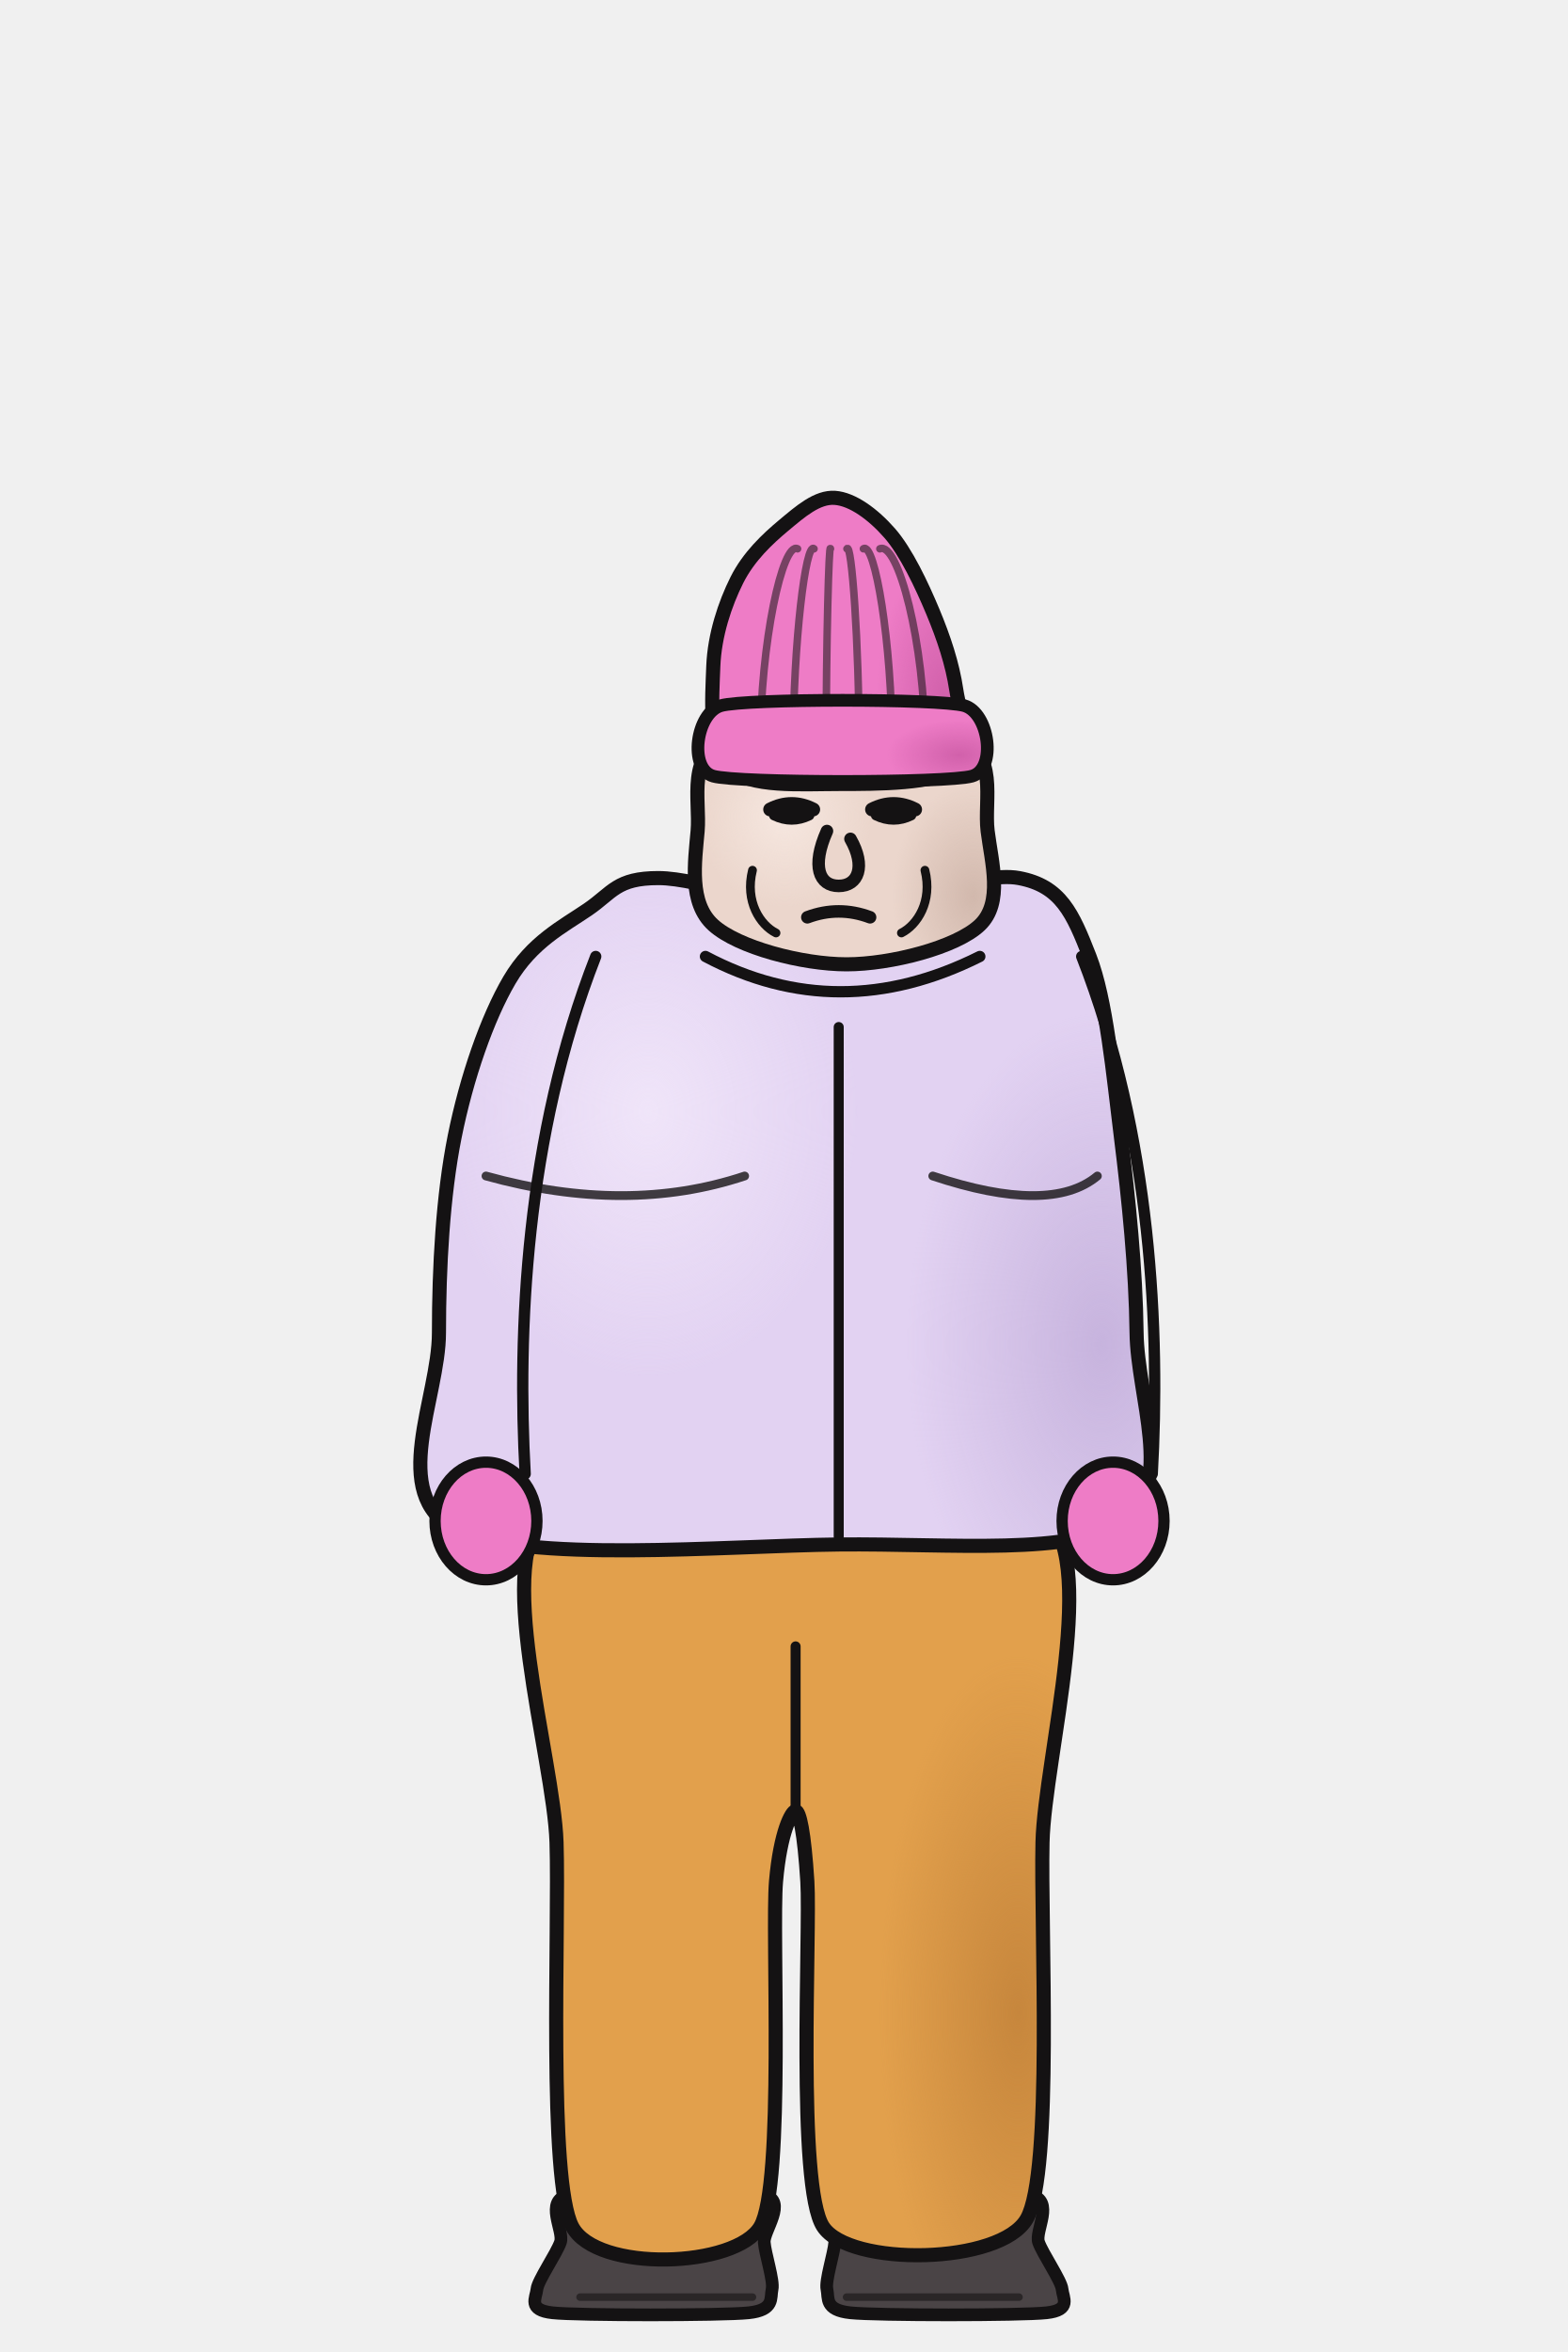
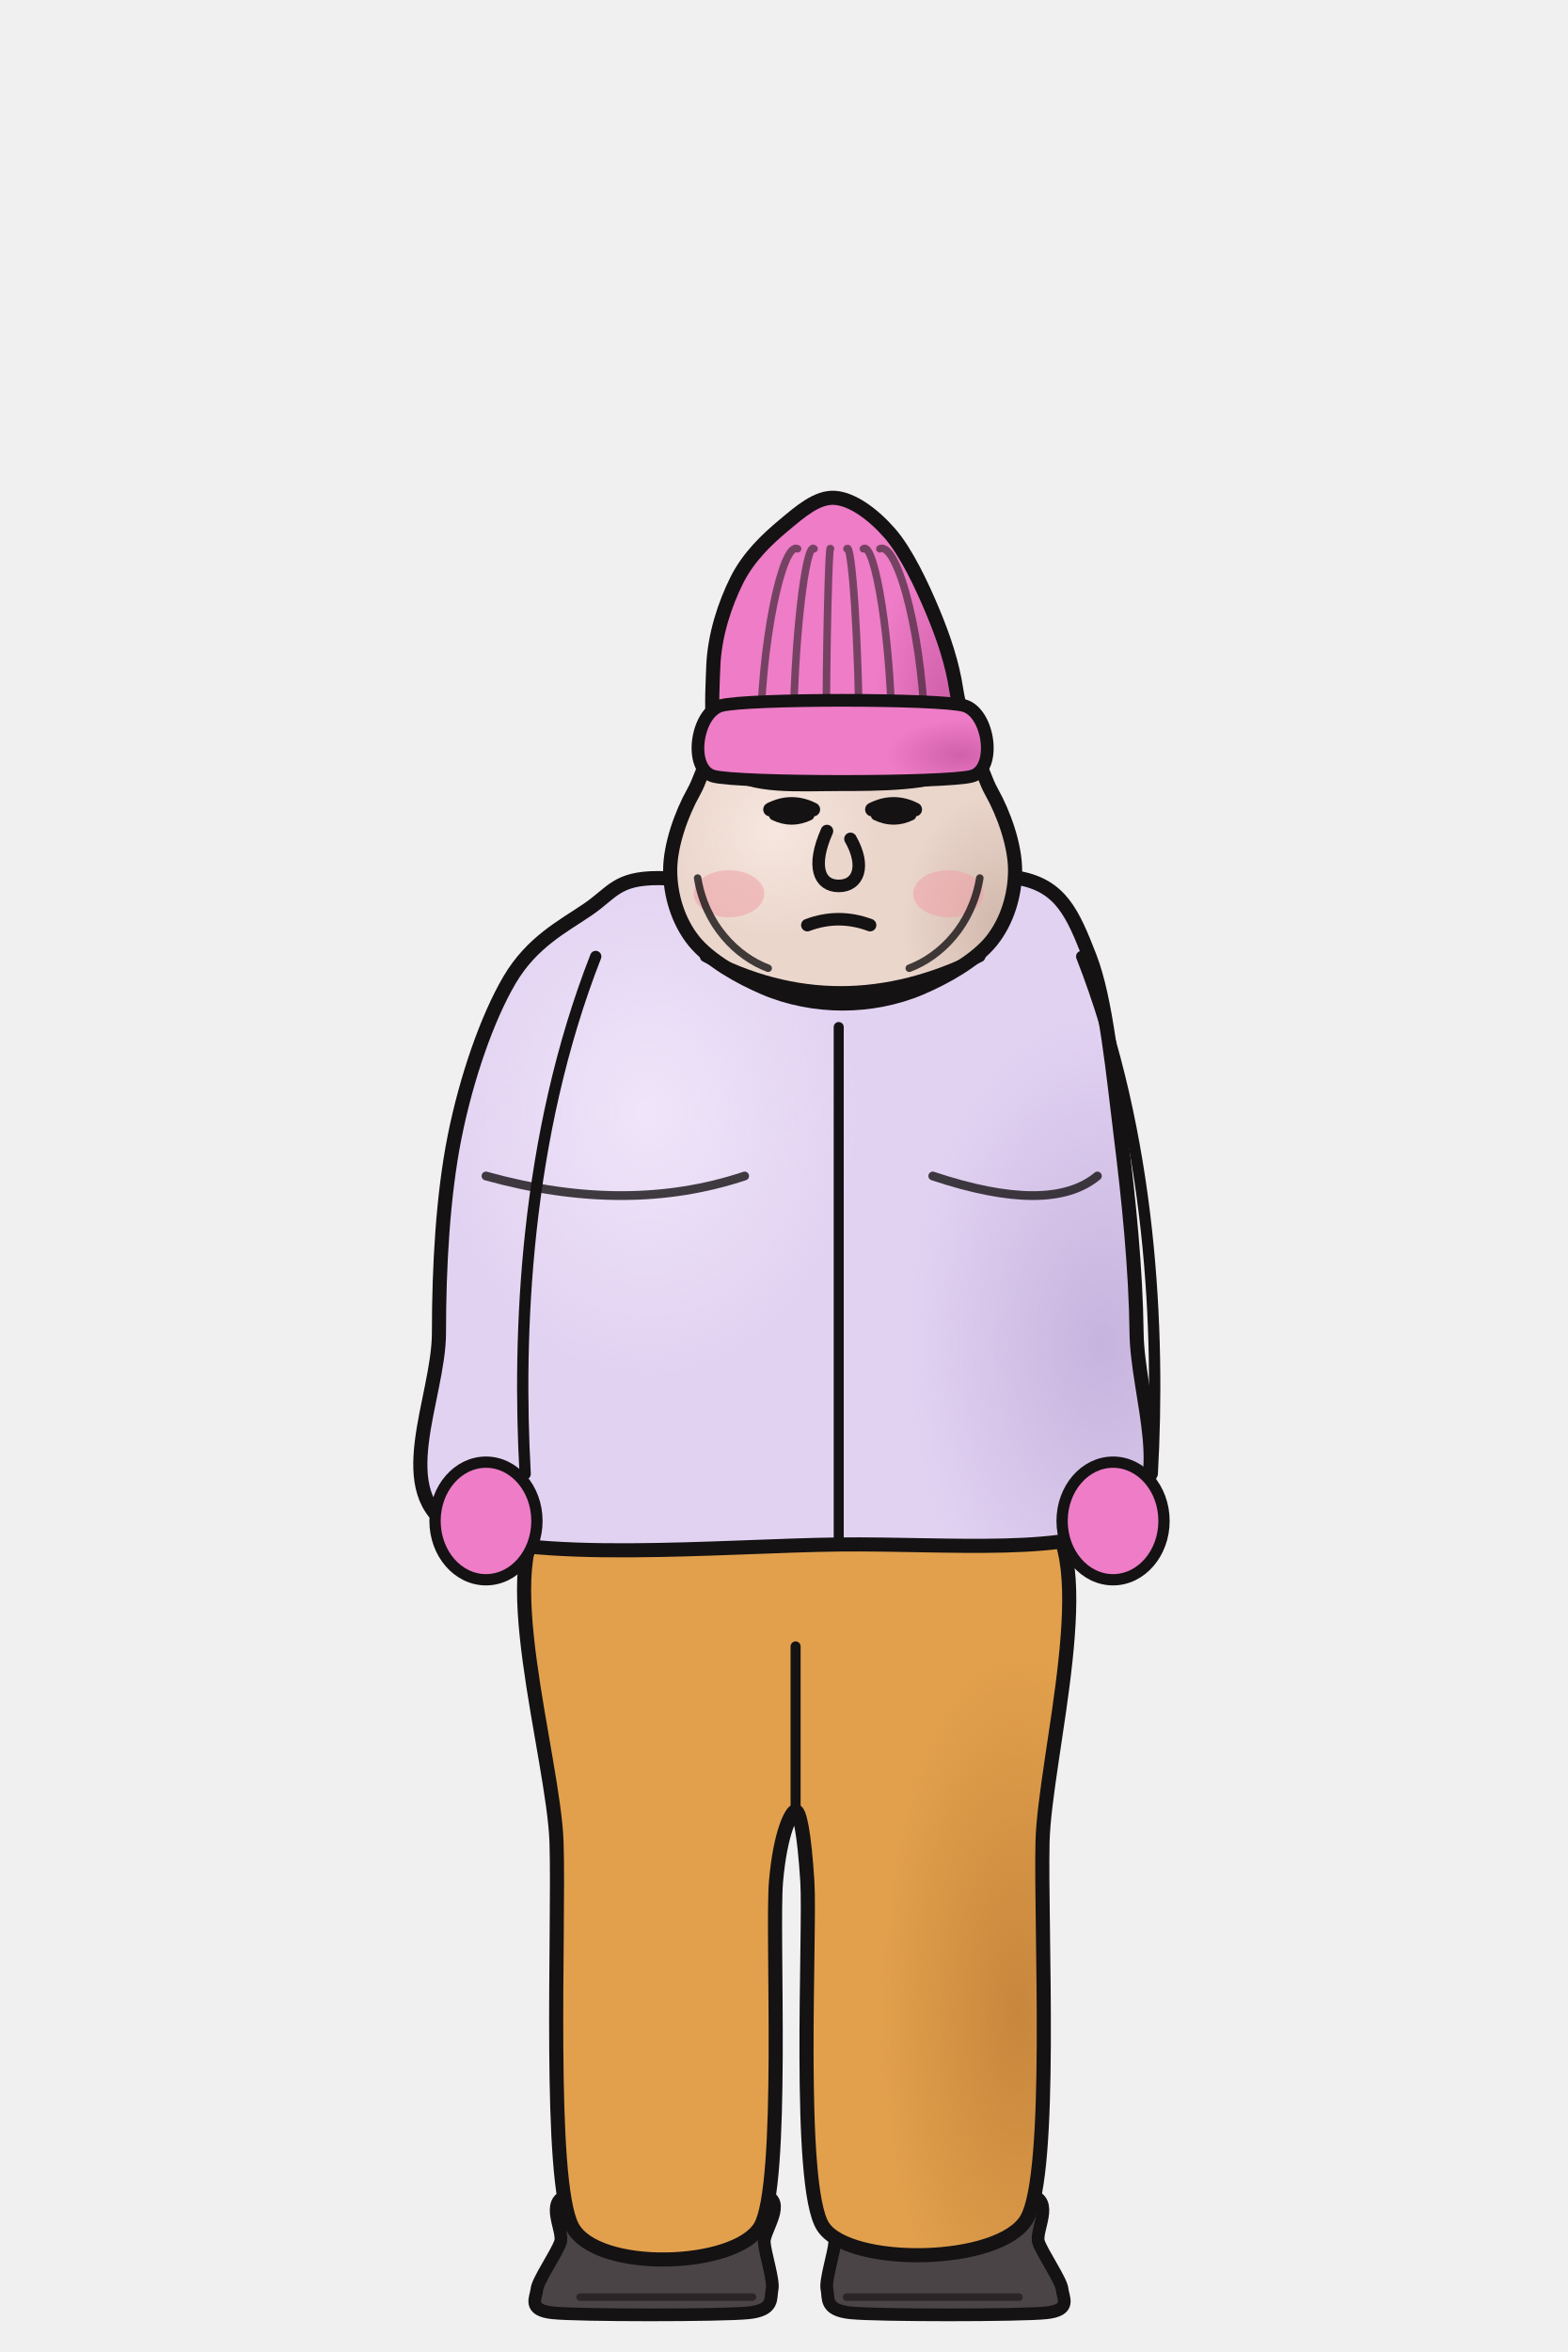
<svg xmlns="http://www.w3.org/2000/svg" width="800" height="1200" viewBox="0 0 400 600">
  <defs>
    <radialGradient id="g1">
      <stop offset="0" stop-color="#C2823A" stop-opacity="0.85" />
      <stop offset="0.0" stop-color="#C2823A" stop-opacity="0.85" />
      <stop offset="1" stop-color="#C2823A" stop-opacity="0" />
    </radialGradient>
    <clipPath id="s1">
      <path d="M140.0,386.0 C154.9,375.9 250.9,375.9 266.0,386.0 C281.1,396.1 266.5,448.4 266.0,470.0 C265.5,491.6 268.7,554.2 262.0,566.0 C255.3,577.8 216.7,578.3 210.0,568.0 C203.3,557.7 206.8,492.7 206.0,480.0 C205.2,467.3 204.0,462.0 203.0,462.0 C202.0,462.0 199.1,467.3 198.0,480.0 C196.9,492.7 200.2,557.4 194.0,568.0 C187.8,578.6 152.2,579.8 146.0,568.0 C139.8,556.2 142.7,491.8 142.0,470.0 C141.3,448.2 125.1,396.1 140.0,386.0 Z" />
    </clipPath>
    <radialGradient id="g2">
      <stop offset="0" stop-color="#F2E8FA" stop-opacity="0.85" />
      <stop offset="0.0" stop-color="#F2E8FA" stop-opacity="0.85" />
      <stop offset="1" stop-color="#F2E8FA" stop-opacity="0" />
    </radialGradient>
    <clipPath id="s2">
      <path d="M168.0,224.0 C178.7,224.0 198.7,232.0 214.0,232.0 C229.3,232.0 249.3,222.0 260.0,224.0 C270.7,226.0 273.7,233.0 278.0,244.0 C282.3,255.0 284.0,274.0 286.0,290.0 C288.0,306.0 289.8,323.7 290.0,340.0 C290.2,356.3 299.7,379.0 287.0,388.0 C274.3,397.0 242.5,393.7 214.0,394.0 C185.5,394.3 133.0,399.0 116.0,390.0 C99.0,381.0 112.0,356.7 112.0,340.0 C112.0,323.3 113.0,305.0 116.0,290.0 C119.0,275.0 124.3,259.7 130.0,250.0 C135.7,240.3 143.7,236.3 150.0,232.0 C156.3,227.7 157.3,224.0 168.0,224.0 Z" />
    </clipPath>
    <radialGradient id="g3">
      <stop offset="0" stop-color="#C2AEDA" stop-opacity="0.85" />
      <stop offset="0.0" stop-color="#C2AEDA" stop-opacity="0.85" />
      <stop offset="1" stop-color="#C2AEDA" stop-opacity="0" />
    </radialGradient>
    <clipPath id="s3">
      <path d="M168.0,224.0 C178.7,224.0 198.7,232.0 214.0,232.0 C229.3,232.0 249.3,222.0 260.0,224.0 C270.7,226.0 273.7,233.0 278.0,244.0 C282.3,255.0 284.0,274.0 286.0,290.0 C288.0,306.0 289.8,323.7 290.0,340.0 C290.2,356.3 299.7,379.0 287.0,388.0 C274.3,397.0 242.5,393.7 214.0,394.0 C185.5,394.3 133.0,399.0 116.0,390.0 C99.0,381.0 112.0,356.7 112.0,340.0 C112.0,323.3 113.0,305.0 116.0,290.0 C119.0,275.0 124.3,259.7 130.0,250.0 C135.7,240.3 143.7,236.3 150.0,232.0 C156.3,227.7 157.3,224.0 168.0,224.0 Z" />
    </clipPath>
    <radialGradient id="g4">
      <stop offset="0" stop-color="#F8EAE3" stop-opacity="0.85" />
      <stop offset="0.0" stop-color="#F8EAE3" stop-opacity="0.85" />
      <stop offset="1" stop-color="#F8EAE3" stop-opacity="0" />
    </radialGradient>
    <clipPath id="s4">
-       <path d="M186.0,188.0 C197.0,184.0 233.0,184.0 244.0,188.0 C255.0,192.0 251.0,204.0 252.0,212.0 C253.0,220.0 256.0,230.3 250.0,236.0 C244.0,241.7 227.3,246.0 216.0,246.0 C204.7,246.0 188.3,241.7 182.0,236.0 C175.7,230.3 177.3,220.0 178.0,212.0 C178.7,204.0 175.0,192.0 186.0,188.0 Z" />
+       <path d="M190.0,188.0 C200.5,185.7 229.5,185.7 240.0,188.0 C250.5,190.3 249.8,196.3 253.0,202.0 C256.2,207.7 259.0,215.7 259.0,222.0 C259.0,228.3 257.0,235.0 253.0,240.0 C249.0,245.0 241.3,249.3 235.0,252.0 C228.7,254.7 221.7,256.0 215.0,256.0 C208.3,256.0 201.3,254.7 195.0,252.0 C188.7,249.3 181.0,245.0 177.0,240.0 C173.0,235.0 171.0,228.3 171.0,222.0 C171.0,215.7 173.8,207.7 177.0,202.0 C180.2,196.3 179.5,190.3 190.0,188.0 Z" />
    </clipPath>
    <radialGradient id="g5">
      <stop offset="0" stop-color="#CDB3A7" stop-opacity="0.85" />
      <stop offset="0.0" stop-color="#CDB3A7" stop-opacity="0.85" />
      <stop offset="1" stop-color="#CDB3A7" stop-opacity="0" />
    </radialGradient>
    <clipPath id="s5">
-       <path d="M186.0,188.0 C197.0,184.0 233.0,184.0 244.0,188.0 C255.0,192.0 251.0,204.0 252.0,212.0 C253.0,220.0 256.0,230.3 250.0,236.0 C244.0,241.7 227.3,246.0 216.0,246.0 C204.7,246.0 188.3,241.7 182.0,236.0 C175.7,230.3 177.3,220.0 178.0,212.0 C178.7,204.0 175.0,192.0 186.0,188.0 Z" />
+       <path d="M190.0,188.0 C200.5,185.7 229.5,185.7 240.0,188.0 C250.5,190.3 249.8,196.3 253.0,202.0 C256.2,207.7 259.0,215.7 259.0,222.0 C259.0,228.3 257.0,235.0 253.0,240.0 C249.0,245.0 241.3,249.3 235.0,252.0 C228.7,254.7 221.7,256.0 215.0,256.0 C208.3,256.0 201.3,254.7 195.0,252.0 C188.7,249.3 181.0,245.0 177.0,240.0 C173.0,235.0 171.0,228.3 171.0,222.0 C171.0,215.7 173.8,207.7 177.0,202.0 C180.2,196.3 179.5,190.3 190.0,188.0 Z" />
    </clipPath>
    <radialGradient id="g6">
      <stop offset="0" stop-color="#CC5CA6" stop-opacity="0.85" />
      <stop offset="0.0" stop-color="#CC5CA6" stop-opacity="0.85" />
      <stop offset="1" stop-color="#CC5CA6" stop-opacity="0" />
    </radialGradient>
    <clipPath id="s6">
      <path d="M186.0,196.0 C180.7,191.0 181.7,178.0 182.0,170.0 C182.3,162.0 185.0,154.0 188.0,148.0 C191.0,142.0 195.8,137.5 200.0,134.0 C204.2,130.5 208.5,126.7 213.0,127.0 C217.5,127.3 222.8,131.2 227.0,136.0 C231.2,140.8 235.2,149.3 238.0,156.0 C240.8,162.7 243.0,169.3 244.0,176.0 C245.0,182.7 249.0,192.0 244.0,196.0 C239.0,200.0 223.7,200.0 214.0,200.0 C204.3,200.0 191.3,201.0 186.0,196.0 Z" />
    </clipPath>
    <radialGradient id="g7">
      <stop offset="0" stop-color="#CC5CA6" stop-opacity="0.85" />
      <stop offset="0.0" stop-color="#CC5CA6" stop-opacity="0.85" />
      <stop offset="1" stop-color="#CC5CA6" stop-opacity="0" />
    </radialGradient>
    <clipPath id="s7">
      <path d="M184.0,180.0 C190.4,178.2 239.6,178.2 246.0,180.0 C252.4,181.8 254.4,196.2 248.0,198.0 C241.6,199.8 188.4,199.8 182.0,198.0 C175.6,196.2 177.6,181.8 184.0,180.0 Z" />
    </clipPath>
  </defs>
  <path d="M145.0,560.0 C151.2,558.6 189.0,558.6 195.0,560.0 C201.0,561.4 194.8,569.1 195.0,572.0 C195.2,574.9 197.5,581.8 197.0,584.0 C196.5,586.2 197.7,589.3 191.0,590.0 C184.3,590.7 147.5,590.7 141.0,590.0 C134.5,589.3 136.8,586.2 137.0,584.0 C137.2,581.8 142.0,574.9 143.0,572.0 C144.0,569.1 138.8,561.4 145.0,560.0 Z" fill="#4A4446" />
  <path d="M145.0,560.0 C151.2,558.6 189.0,558.6 195.0,560.0 C201.0,561.4 194.8,569.1 195.0,572.0 C195.2,574.9 197.5,581.8 197.0,584.0 C196.5,586.2 197.7,589.3 191.0,590.0 C184.3,590.7 147.5,590.7 141.0,590.0 C134.5,589.3 136.8,586.2 137.0,584.0 C137.2,581.8 142.0,574.9 143.0,572.0 C144.0,569.1 138.8,561.4 145.0,560.0 Z" fill="none" stroke="#141213" stroke-width="3.24" stroke-linejoin="round" stroke-linecap="round" />
  <path d="M148.0,586.0 L192.0,586.0" fill="none" stroke="#141213" stroke-width="1.92" stroke-linejoin="round" stroke-linecap="round" opacity="0.6" />
  <path d="M213.0,560.0 C219.0,558.6 256.8,558.6 263.0,560.0 C269.2,561.4 264.0,569.1 265.0,572.0 C266.0,574.9 270.8,581.8 271.0,584.0 C271.2,586.2 273.5,589.3 267.0,590.0 C260.5,590.7 223.7,590.7 217.0,590.0 C210.3,589.3 211.5,586.2 211.0,584.0 C210.5,581.8 212.8,574.9 213.0,572.0 C213.2,569.1 207.0,561.4 213.0,560.0 Z" fill="#4A4446" />
  <path d="M213.0,560.0 C219.0,558.6 256.8,558.6 263.0,560.0 C269.2,561.4 264.0,569.1 265.0,572.0 C266.0,574.9 270.8,581.8 271.0,584.0 C271.2,586.2 273.5,589.3 267.0,590.0 C260.5,590.7 223.7,590.7 217.0,590.0 C210.3,589.3 211.5,586.2 211.0,584.0 C210.5,581.8 212.8,574.9 213.0,572.0 C213.2,569.1 207.0,561.4 213.0,560.0 Z" fill="none" stroke="#141213" stroke-width="3.24" stroke-linejoin="round" stroke-linecap="round" />
  <path d="M216.0,586.0 L260.0,586.0" fill="none" stroke="#141213" stroke-width="1.92" stroke-linejoin="round" stroke-linecap="round" opacity="0.6" />
  <path d="M140.0,386.0 C154.9,375.9 250.9,375.9 266.0,386.0 C281.1,396.1 266.5,448.4 266.0,470.0 C265.5,491.6 268.7,554.2 262.0,566.0 C255.3,577.8 216.7,578.3 210.0,568.0 C203.3,557.7 206.8,492.7 206.0,480.0 C205.2,467.3 204.0,462.0 203.0,462.0 C202.0,462.0 199.1,467.3 198.0,480.0 C196.9,492.7 200.2,557.4 194.0,568.0 C187.8,578.6 152.2,579.8 146.0,568.0 C139.8,556.2 142.7,491.8 142.0,470.0 C141.3,448.2 125.1,396.1 140.0,386.0 Z" fill="#E2A04C" />
  <g clip-path="url(#s1)">
    <ellipse cx="259.7" cy="513.4" rx="35.3" ry="91.0" fill="url(#g1)" />
  </g>
  <path d="M140.0,386.0 C154.9,375.9 250.9,375.9 266.0,386.0 C281.1,396.1 266.5,448.4 266.0,470.0 C265.5,491.6 268.7,554.2 262.0,566.0 C255.3,577.8 216.7,578.3 210.0,568.0 C203.3,557.7 206.8,492.7 206.0,480.0 C205.2,467.3 204.0,462.0 203.0,462.0 C202.0,462.0 199.1,467.3 198.0,480.0 C196.9,492.7 200.2,557.4 194.0,568.0 C187.8,578.6 152.2,579.8 146.0,568.0 C139.8,556.2 142.7,491.8 142.0,470.0 C141.3,448.2 125.1,396.1 140.0,386.0 Z" fill="none" stroke="#141213" stroke-width="3.6" stroke-linejoin="round" stroke-linecap="round" />
  <path d="M203,462 L203,420" fill="none" stroke="#141213" stroke-width="2.56" stroke-linejoin="round" stroke-linecap="round" />
  <path d="M168.0,224.0 C178.7,224.0 198.7,232.0 214.0,232.0 C229.3,232.0 249.3,222.0 260.0,224.0 C270.7,226.0 273.7,233.0 278.0,244.0 C282.3,255.0 284.0,274.0 286.0,290.0 C288.0,306.0 289.8,323.7 290.0,340.0 C290.2,356.3 299.7,379.0 287.0,388.0 C274.3,397.0 242.5,393.7 214.0,394.0 C185.5,394.3 133.0,399.0 116.0,390.0 C99.0,381.0 112.0,356.7 112.0,340.0 C112.0,323.3 113.0,305.0 116.0,290.0 C119.0,275.0 124.3,259.7 130.0,250.0 C135.7,240.3 143.7,236.3 150.0,232.0 C156.3,227.7 157.3,224.0 168.0,224.0 Z" fill="#E2D2F2" />
  <g clip-path="url(#s2)">
    <ellipse cx="165.4" cy="283.5" rx="53.4" ry="68.0" fill="url(#g2)" />
  </g>
  <g clip-path="url(#s3)">
    <ellipse cx="281.1" cy="343.0" rx="49.8" ry="85.0" fill="url(#g3)" />
  </g>
  <path d="M168.0,224.0 C178.7,224.0 198.7,232.0 214.0,232.0 C229.3,232.0 249.3,222.0 260.0,224.0 C270.7,226.0 273.7,233.0 278.0,244.0 C282.3,255.0 284.0,274.0 286.0,290.0 C288.0,306.0 289.8,323.7 290.0,340.0 C290.2,356.3 299.7,379.0 287.0,388.0 C274.3,397.0 242.5,393.7 214.0,394.0 C185.5,394.3 133.0,399.0 116.0,390.0 C99.0,381.0 112.0,356.7 112.0,340.0 C112.0,323.3 113.0,305.0 116.0,290.0 C119.0,275.0 124.3,259.7 130.0,250.0 C135.7,240.3 143.7,236.3 150.0,232.0 C156.3,227.7 157.3,224.0 168.0,224.0 Z" fill="none" stroke="#141213" stroke-width="3.6" stroke-linejoin="round" stroke-linecap="round" />
  <path d="M152,244 C134,290 132,340 134,376" fill="none" stroke="#141213" stroke-width="2.88" stroke-linejoin="round" stroke-linecap="round" />
  <path d="M276,244 C294,290 296,340 294,376" fill="none" stroke="#141213" stroke-width="2.88" stroke-linejoin="round" stroke-linecap="round" />
  <path d="M124,300 Q160,310 190,300 M238,300 Q268,310 280,300" fill="none" stroke="#141213" stroke-width="2.24" stroke-linejoin="round" stroke-linecap="round" opacity="0.8" />
  <ellipse cx="124.0" cy="388.0" rx="13.0" ry="15.0" fill="#EE7CC6" stroke="#141213" stroke-width="2.88" />
  <ellipse cx="284.0" cy="388.0" rx="13.0" ry="15.0" fill="#EE7CC6" stroke="#141213" stroke-width="2.88" />
  <path d="M214,262 L214,392" fill="none" stroke="#141213" stroke-width="2.56" stroke-linejoin="round" stroke-linecap="round" />
-   <path d="M186.0,188.0 C197.0,184.0 233.0,184.0 244.0,188.0 C255.0,192.0 251.0,204.0 252.0,212.0 C253.0,220.0 256.0,230.3 250.0,236.0 C244.0,241.7 227.3,246.0 216.0,246.0 C204.7,246.0 188.3,241.7 182.0,236.0 C175.7,230.3 177.3,220.0 178.0,212.0 C178.7,204.0 175.0,192.0 186.0,188.0 Z" fill="#EBD6CC" />
+   <path d="M190.0,188.0 C200.5,185.7 229.5,185.7 240.0,188.0 C250.5,190.3 249.8,196.3 253.0,202.0 C256.2,207.7 259.0,215.7 259.0,222.0 C259.0,228.3 257.0,235.0 253.0,240.0 C249.0,245.0 241.3,249.3 235.0,252.0 C228.7,254.7 221.7,256.0 215.0,256.0 C208.3,256.0 201.3,254.7 195.0,252.0 C188.7,249.3 181.0,245.0 177.0,240.0 C173.0,235.0 171.0,228.3 171.0,222.0 C171.0,215.7 173.8,207.7 177.0,202.0 C180.2,196.3 179.5,190.3 190.0,188.0 Z" fill="#EBD6CC" />
  <g clip-path="url(#s4)">
-     <ellipse cx="200.2" cy="208.3" rx="22.2" ry="23.2" fill="url(#g4)" />
+     <ellipse cx="197.4" cy="211.8" rx="26.4" ry="27.2" fill="url(#g4)" />
  </g>
  <g clip-path="url(#s5)">
-     <ellipse cx="248.3" cy="228.6" rx="20.7" ry="29.0" fill="url(#g5)" />
+     <ellipse cx="254.6" cy="235.6" rx="24.6" ry="34.0" fill="url(#g5)" />
  </g>
-   <path d="M186.0,188.0 C197.0,184.0 233.0,184.0 244.0,188.0 C255.0,192.0 251.0,204.0 252.0,212.0 C253.0,220.0 256.0,230.3 250.0,236.0 C244.0,241.7 227.3,246.0 216.0,246.0 C204.7,246.0 188.3,241.7 182.0,236.0 C175.7,230.3 177.3,220.0 178.0,212.0 C178.7,204.0 175.0,192.0 186.0,188.0 Z" fill="none" stroke="#141213" stroke-width="3.6" stroke-linejoin="round" stroke-linecap="round" />
+   <path d="M190.0,188.0 C200.5,185.7 229.5,185.7 240.0,188.0 C250.5,190.3 249.8,196.3 253.0,202.0 C256.2,207.7 259.0,215.7 259.0,222.0 C259.0,228.3 257.0,235.0 253.0,240.0 C249.0,245.0 241.3,249.3 235.0,252.0 C228.7,254.7 221.7,256.0 215.0,256.0 C208.3,256.0 201.3,254.7 195.0,252.0 C188.7,249.3 181.0,245.0 177.0,240.0 C173.0,235.0 171.0,228.3 171.0,222.0 C171.0,215.7 173.8,207.7 177.0,202.0 C180.2,196.3 179.5,190.3 190.0,188.0 Z" fill="none" stroke="#141213" stroke-width="3.6" stroke-linejoin="round" stroke-linecap="round" />
  <path d="M197.5,208 Q202,205.3 206.5,208 Q202,210.2 197.5,208 Z" fill="#FFFFFF" stroke="#141213" stroke-width="2.56" stroke-linejoin="round" stroke-linecap="round" />
  <ellipse cx="202.4" cy="208.0" rx="1.3" ry="1.3" fill="#141213" />
  <path d="M196.5,206.5 Q202,203.7 207.5,206.5" fill="none" stroke="#141213" stroke-width="3.52" stroke-linejoin="round" stroke-linecap="round" />
  <path d="M223.5,208 Q228,205.3 232.5,208 Q228,210.2 223.5,208 Z" fill="#FFFFFF" stroke="#141213" stroke-width="2.56" stroke-linejoin="round" stroke-linecap="round" />
  <ellipse cx="227.6" cy="208.0" rx="1.3" ry="1.3" fill="#141213" />
  <path d="M222.5,206.5 Q228,203.7 233.5,206.5" fill="none" stroke="#141213" stroke-width="3.52" stroke-linejoin="round" stroke-linecap="round" />
  <path d="M211,212 C207,221 209,226 214,226 C219,226 221,221 217,214" fill="#EBD6CC" stroke="#141213" stroke-width="3.2" stroke-linejoin="round" stroke-linecap="round" />
-   <path d="M206,234 Q214,231 222,234" fill="none" stroke="#141213" stroke-width="3.2" stroke-linejoin="round" stroke-linecap="round" />
-   <path d="M192,222 C190,230 194,236 198,238 M236,222 C238,230 234,236 230,238" fill="none" stroke="#141213" stroke-width="2.24" stroke-linejoin="round" stroke-linecap="round" />
+   <path d="M206,236 Q214,233 222,236" fill="none" stroke="#141213" stroke-width="3.2" stroke-linejoin="round" stroke-linecap="round" />
+   <ellipse cx="186.0" cy="228.0" rx="9.0" ry="6.0" fill="#EFA0A8" opacity="0.55" />
+   <ellipse cx="242.0" cy="228.0" rx="9.0" ry="6.0" fill="#EFA0A8" opacity="0.55" />
+   <path d="M178,224 C180,236 188,244 196,247 M250,224 C248,236 240,244 232,247" fill="none" stroke="#141213" stroke-width="1.92" stroke-linejoin="round" stroke-linecap="round" opacity="0.8" />
  <path d="M180,244 Q214,262 250,244" fill="none" stroke="#141213" stroke-width="2.88" stroke-linejoin="round" stroke-linecap="round" />
  <path d="M186.0,196.0 C180.7,191.0 181.7,178.0 182.0,170.0 C182.3,162.0 185.0,154.0 188.0,148.0 C191.0,142.0 195.8,137.5 200.0,134.0 C204.2,130.5 208.5,126.7 213.0,127.0 C217.5,127.3 222.8,131.2 227.0,136.0 C231.2,140.8 235.2,149.3 238.0,156.0 C240.8,162.7 243.0,169.3 244.0,176.0 C245.0,182.7 249.0,192.0 244.0,196.0 C239.0,200.0 223.7,200.0 214.0,200.0 C204.3,200.0 191.3,201.0 186.0,196.0 Z" fill="#EE7CC6" />
  <g clip-path="url(#s6)">
    <ellipse cx="240.9" cy="178.1" rx="17.4" ry="36.5" fill="url(#g6)" />
  </g>
  <path d="M186.0,196.0 C180.7,191.0 181.7,178.0 182.0,170.0 C182.3,162.0 185.0,154.0 188.0,148.0 C191.0,142.0 195.8,137.5 200.0,134.0 C204.2,130.5 208.5,126.7 213.0,127.0 C217.5,127.3 222.8,131.2 227.0,136.0 C231.2,140.8 235.2,149.3 238.0,156.0 C240.8,162.7 243.0,169.3 244.0,176.0 C245.0,182.7 249.0,192.0 244.0,196.0 C239.0,200.0 223.7,200.0 214.0,200.0 C204.3,200.0 191.3,201.0 186.0,196.0 Z" fill="none" stroke="#141213" stroke-width="3.6" stroke-linejoin="round" stroke-linecap="round" />
  <path d="M194.0,190.0 C194.0,164.0 199.7,138.0 203.5,140.0" fill="none" stroke="#141213" stroke-width="1.92" stroke-linejoin="round" stroke-linecap="round" opacity="0.55" />
  <path d="M202.4,190.0 C202.4,164.0 205.6,138.0 207.7,140.0" fill="none" stroke="#141213" stroke-width="1.92" stroke-linejoin="round" stroke-linecap="round" opacity="0.55" />
  <path d="M210.8,190.0 C210.8,164.0 211.5,138.0 211.9,140.0" fill="none" stroke="#141213" stroke-width="1.92" stroke-linejoin="round" stroke-linecap="round" opacity="0.55" />
  <path d="M219.2,190.0 C219.2,164.0 217.3,138.0 216.1,140.0" fill="none" stroke="#141213" stroke-width="1.92" stroke-linejoin="round" stroke-linecap="round" opacity="0.55" />
  <path d="M227.6,190.0 C227.6,164.0 223.2,138.0 220.3,140.0" fill="none" stroke="#141213" stroke-width="1.92" stroke-linejoin="round" stroke-linecap="round" opacity="0.55" />
  <path d="M236.0,190.0 C236.0,164.0 229.1,138.0 224.5,140.0" fill="none" stroke="#141213" stroke-width="1.92" stroke-linejoin="round" stroke-linecap="round" opacity="0.55" />
  <path d="M184.0,180.0 C190.4,178.2 239.6,178.2 246.0,180.0 C252.4,181.8 254.4,196.2 248.0,198.0 C241.6,199.8 188.4,199.8 182.0,198.0 C175.6,196.2 177.6,181.8 184.0,180.0 Z" fill="#EE7CC6" />
  <g clip-path="url(#s7)">
    <ellipse cx="244.7" cy="192.6" rx="18.5" ry="9.0" fill="url(#g7)" />
  </g>
  <path d="M184.0,180.0 C190.4,178.2 239.6,178.2 246.0,180.0 C252.4,181.8 254.4,196.2 248.0,198.0 C241.6,199.8 188.4,199.8 182.0,198.0 C175.6,196.2 177.6,181.8 184.0,180.0 Z" fill="none" stroke="#141213" stroke-width="3.24" stroke-linejoin="round" stroke-linecap="round" />
</svg>
